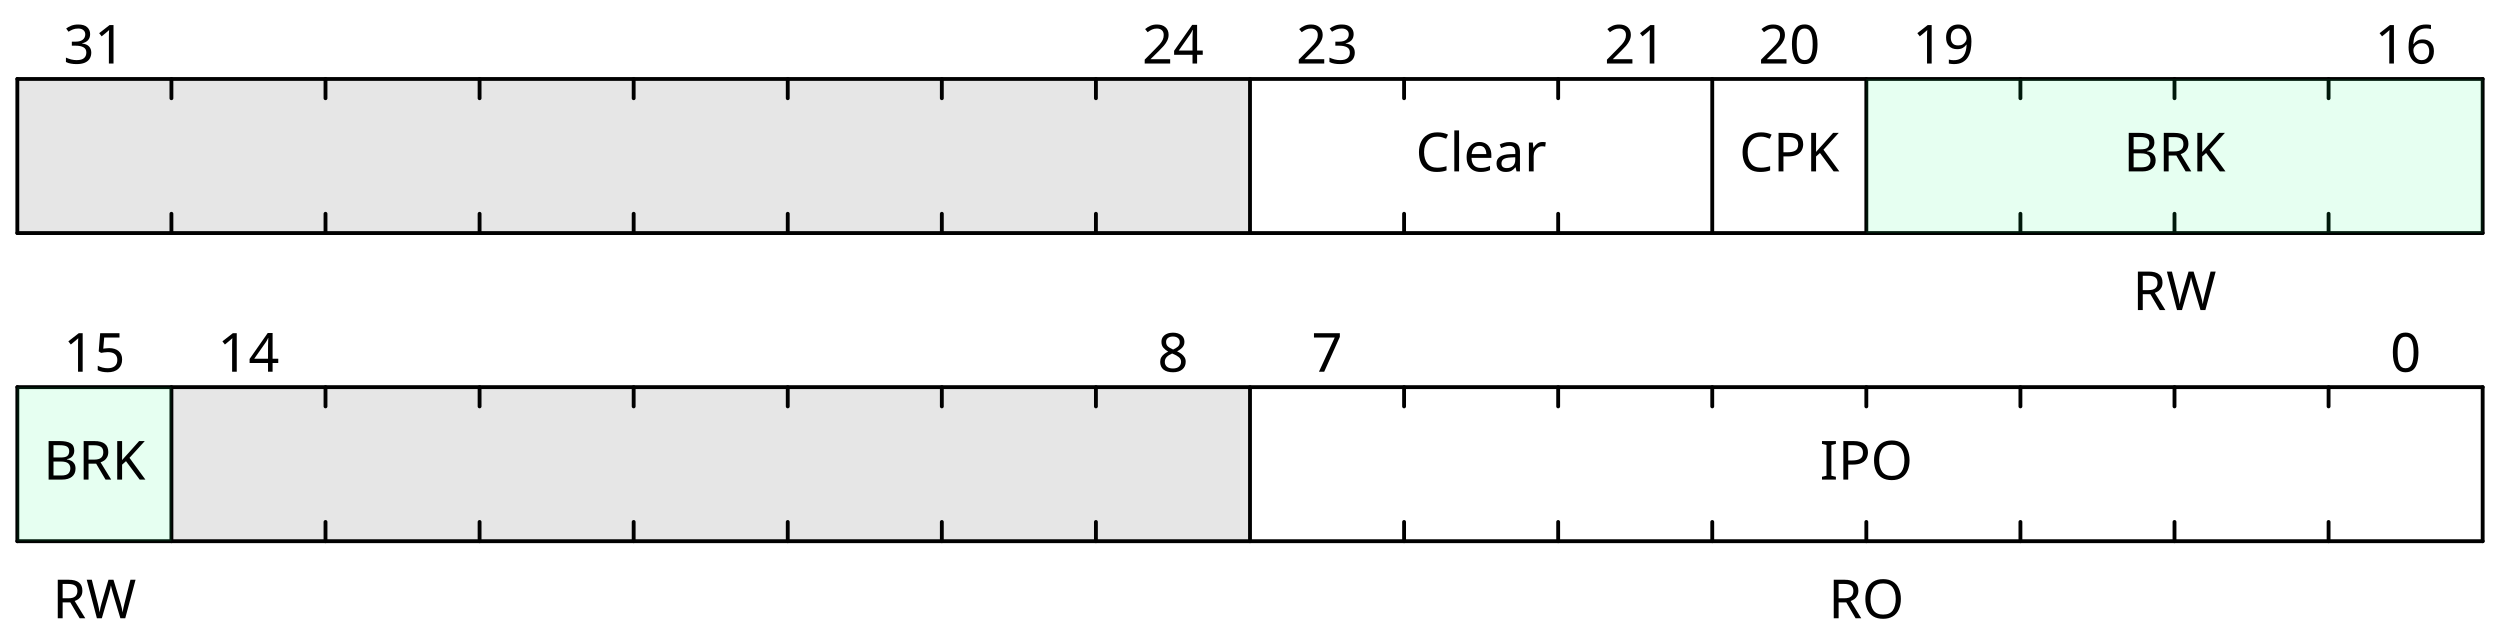
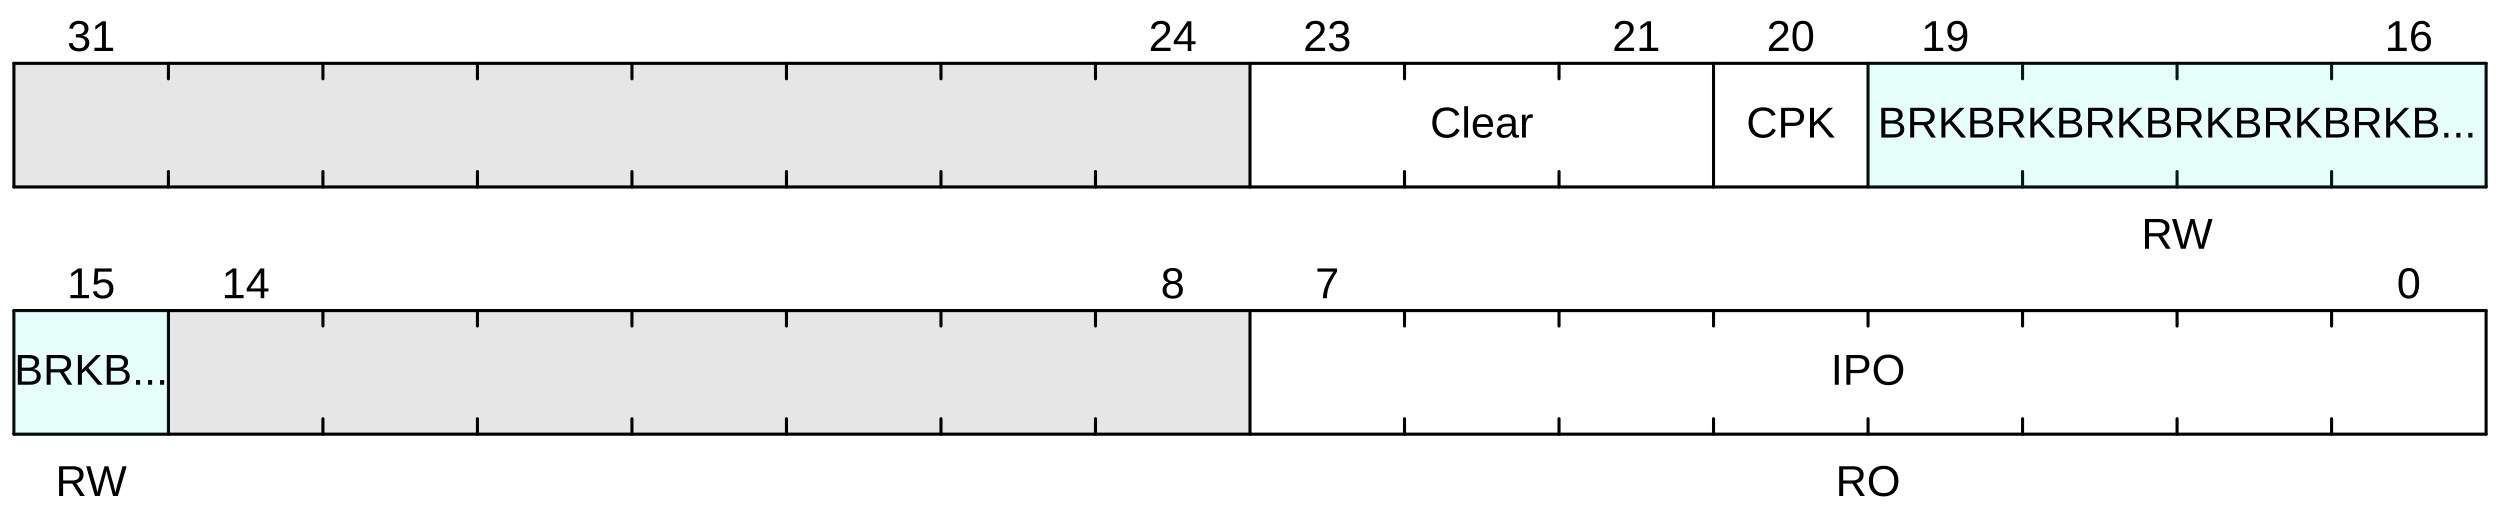
- <svg xmlns="http://www.w3.org/2000/svg" width="649" height="165" viewBox="0 0 649 165">
+ <svg xmlns="http://www.w3.org/2000/svg" width="809" height="165" viewBox="0 0 809 165">
  <g transform="translate(4.5,80.5)">
    <g stroke="black" stroke-width="1" stroke-linecap="round" transform="translate(0,20)">
-       <line x2="640" />
+       <line x2="800" />
      <line y2="40" />
-       <line x2="640" y1="40" y2="40" />
-       <line x1="640" x2="640" y2="40" />
+       <line x2="800" y1="40" y2="40" />
+       <line x1="800" x2="800" y2="40" />
+       <line x1="750" x2="750" y2="5" />
+       <line x1="750" x2="750" y1="35" y2="40" />
+       <line x1="700" x2="700" y2="5" />
+       <line x1="700" x2="700" y1="35" y2="40" />
+       <line x1="650" x2="650" y2="5" />
+       <line x1="650" x2="650" y1="35" y2="40" />
      <line x1="600" x2="600" y2="5" />
      <line x1="600" x2="600" y1="35" y2="40" />
-       <line x1="560" x2="560" y2="5" />
-       <line x1="560" x2="560" y1="35" y2="40" />
-       <line x1="520" x2="520" y2="5" />
-       <line x1="520" x2="520" y1="35" y2="40" />
-       <line x1="480" x2="480" y2="5" />
-       <line x1="480" x2="480" y1="35" y2="40" />
-       <line x1="440" x2="440" y2="5" />
-       <line x1="440" x2="440" y1="35" y2="40" />
-       <line x1="400" x2="400" y2="5" />
-       <line x1="400" x2="400" y1="35" y2="40" />
-       <line x1="360" x2="360" y2="5" />
-       <line x1="360" x2="360" y1="35" y2="40" />
-       <line x1="320" x2="320" y2="40" />
-       <line x1="280" x2="280" y2="5" />
-       <line x1="280" x2="280" y1="35" y2="40" />
-       <line x1="240" x2="240" y2="5" />
-       <line x1="240" x2="240" y1="35" y2="40" />
+       <line x1="550" x2="550" y2="5" />
+       <line x1="550" x2="550" y1="35" y2="40" />
+       <line x1="500" x2="500" y2="5" />
+       <line x1="500" x2="500" y1="35" y2="40" />
+       <line x1="450" x2="450" y2="5" />
+       <line x1="450" x2="450" y1="35" y2="40" />
+       <line x1="400" x2="400" y2="40" />
+       <line x1="350" x2="350" y2="5" />
+       <line x1="350" x2="350" y1="35" y2="40" />
+       <line x1="300" x2="300" y2="5" />
+       <line x1="300" x2="300" y1="35" y2="40" />
+       <line x1="250" x2="250" y2="5" />
+       <line x1="250" x2="250" y1="35" y2="40" />
      <line x1="200" x2="200" y2="5" />
      <line x1="200" x2="200" y1="35" y2="40" />
-       <line x1="160" x2="160" y2="5" />
-       <line x1="160" x2="160" y1="35" y2="40" />
-       <line x1="120" x2="120" y2="5" />
-       <line x1="120" x2="120" y1="35" y2="40" />
-       <line x1="80" x2="80" y2="5" />
-       <line x1="80" x2="80" y1="35" y2="40" />
-       <line x1="40" x2="40" y2="40" />
+       <line x1="150" x2="150" y2="5" />
+       <line x1="150" x2="150" y1="35" y2="40" />
+       <line x1="100" x2="100" y2="5" />
+       <line x1="100" x2="100" y1="35" y2="40" />
+       <line x1="50" x2="50" y2="40" />
    </g>
    <g text-anchor="middle">
      <g>
        <g transform="translate(0,20)">
-           <rect style="fill-opacity:0.1" x="40" y="0" width="280" height="40" />
-           <rect style="fill-opacity:0.1;fill:hsl(146,100%,50%)" x="0" y="0" width="40" height="40" />
+           <rect style="fill-opacity:0.1" x="50" y="0" width="350" height="40" />
+           <rect style="fill-opacity:0.1;fill:hsl(170,100%,50%)" x="0" y="0" width="50" height="40" />
        </g>
-         <g transform="translate(20,16)">
-           <text x="600" font-size="14" font-family="sans-serif" font-weight="normal">0</text>
-           <text x="320" font-size="14" font-family="sans-serif" font-weight="normal">7</text>
-           <text x="280" font-size="14" font-family="sans-serif" font-weight="normal">8</text>
-           <text x="40" font-size="14" font-family="sans-serif" font-weight="normal">14</text>
-           <text x="0" font-size="14" font-family="sans-serif" font-weight="normal">15</text>
+         <g transform="translate(25,16)">
+           <text x="750" font-size="14" font-family="Arial" font-weight="normal">0</text>
+           <text x="400" font-size="14" font-family="Arial" font-weight="normal">7</text>
+           <text x="350" font-size="14" font-family="Arial" font-weight="normal">8</text>
+           <text x="50" font-size="14" font-family="Arial" font-weight="normal">14</text>
+           <text x="0" font-size="14" font-family="Arial" font-weight="normal">15</text>
        </g>
-         <g transform="translate(20,44)">
-           <text x="460" font-size="14" font-family="sans-serif" font-weight="normal">
+         <g transform="translate(25,44)">
+           <text x="575" font-size="14" font-family="Arial" font-weight="normal">
            <tspan>IPO</tspan>
          </text>
-           <text x="0" font-size="14" font-family="sans-serif" font-weight="normal">
-             <tspan>BRK</tspan>
+           <text x="0" font-size="14" font-family="Arial" font-weight="normal">
+             <tspan>BRKB...</tspan>
          </text>
        </g>
-         <g transform="translate(20,80)">
-           <text x="460" font-size="14" font-family="sans-serif" font-weight="normal">
+         <g transform="translate(25,80)">
+           <text x="575" font-size="14" font-family="Arial" font-weight="normal">
            <tspan>RO</tspan>
          </text>
-           <text x="0" font-size="14" font-family="sans-serif" font-weight="normal">
+           <text x="0" font-size="14" font-family="Arial" font-weight="normal">
            <tspan>RW</tspan>
          </text>
        </g>
      </g>
    </g>
  </g>
  <g transform="translate(4.5,0.5)">
    <g stroke="black" stroke-width="1" stroke-linecap="round" transform="translate(0,20)">
-       <line x2="640" />
+       <line x2="800" />
      <line y2="40" />
-       <line x2="640" y1="40" y2="40" />
-       <line x1="640" x2="640" y2="40" />
-       <line x1="600" x2="600" y2="5" />
-       <line x1="600" x2="600" y1="35" y2="40" />
-       <line x1="560" x2="560" y2="5" />
-       <line x1="560" x2="560" y1="35" y2="40" />
-       <line x1="520" x2="520" y2="5" />
-       <line x1="520" x2="520" y1="35" y2="40" />
-       <line x1="480" x2="480" y2="40" />
-       <line x1="440" x2="440" y2="40" />
-       <line x1="400" x2="400" y2="5" />
-       <line x1="400" x2="400" y1="35" y2="40" />
-       <line x1="360" x2="360" y2="5" />
-       <line x1="360" x2="360" y1="35" y2="40" />
-       <line x1="320" x2="320" y2="40" />
-       <line x1="280" x2="280" y2="5" />
-       <line x1="280" x2="280" y1="35" y2="40" />
-       <line x1="240" x2="240" y2="5" />
-       <line x1="240" x2="240" y1="35" y2="40" />
+       <line x2="800" y1="40" y2="40" />
+       <line x1="800" x2="800" y2="40" />
+       <line x1="750" x2="750" y2="5" />
+       <line x1="750" x2="750" y1="35" y2="40" />
+       <line x1="700" x2="700" y2="5" />
+       <line x1="700" x2="700" y1="35" y2="40" />
+       <line x1="650" x2="650" y2="5" />
+       <line x1="650" x2="650" y1="35" y2="40" />
+       <line x1="600" x2="600" y2="40" />
+       <line x1="550" x2="550" y2="40" />
+       <line x1="500" x2="500" y2="5" />
+       <line x1="500" x2="500" y1="35" y2="40" />
+       <line x1="450" x2="450" y2="5" />
+       <line x1="450" x2="450" y1="35" y2="40" />
+       <line x1="400" x2="400" y2="40" />
+       <line x1="350" x2="350" y2="5" />
+       <line x1="350" x2="350" y1="35" y2="40" />
+       <line x1="300" x2="300" y2="5" />
+       <line x1="300" x2="300" y1="35" y2="40" />
+       <line x1="250" x2="250" y2="5" />
+       <line x1="250" x2="250" y1="35" y2="40" />
      <line x1="200" x2="200" y2="5" />
      <line x1="200" x2="200" y1="35" y2="40" />
-       <line x1="160" x2="160" y2="5" />
-       <line x1="160" x2="160" y1="35" y2="40" />
-       <line x1="120" x2="120" y2="5" />
-       <line x1="120" x2="120" y1="35" y2="40" />
-       <line x1="80" x2="80" y2="5" />
-       <line x1="80" x2="80" y1="35" y2="40" />
-       <line x1="40" x2="40" y2="5" />
-       <line x1="40" x2="40" y1="35" y2="40" />
+       <line x1="150" x2="150" y2="5" />
+       <line x1="150" x2="150" y1="35" y2="40" />
+       <line x1="100" x2="100" y2="5" />
+       <line x1="100" x2="100" y1="35" y2="40" />
+       <line x1="50" x2="50" y2="5" />
+       <line x1="50" x2="50" y1="35" y2="40" />
    </g>
    <g text-anchor="middle">
      <g>
        <g transform="translate(0,20)">
-           <rect style="fill-opacity:0.1;fill:hsl(146,100%,50%)" x="480" y="0" width="160" height="40" />
-           <rect style="fill-opacity:0.1" x="0" y="0" width="320" height="40" />
+           <rect style="fill-opacity:0.1;fill:hsl(170,100%,50%)" x="600" y="0" width="200" height="40" />
+           <rect style="fill-opacity:0.1" x="0" y="0" width="400" height="40" />
        </g>
-         <g transform="translate(20,16)">
-           <text x="600" font-size="14" font-family="sans-serif" font-weight="normal">16</text>
-           <text x="480" font-size="14" font-family="sans-serif" font-weight="normal">19</text>
-           <text x="440" font-size="14" font-family="sans-serif" font-weight="normal">20</text>
-           <text x="400" font-size="14" font-family="sans-serif" font-weight="normal">21</text>
-           <text x="320" font-size="14" font-family="sans-serif" font-weight="normal">23</text>
-           <text x="280" font-size="14" font-family="sans-serif" font-weight="normal">24</text>
-           <text x="0" font-size="14" font-family="sans-serif" font-weight="normal">31</text>
+         <g transform="translate(25,16)">
+           <text x="750" font-size="14" font-family="Arial" font-weight="normal">16</text>
+           <text x="600" font-size="14" font-family="Arial" font-weight="normal">19</text>
+           <text x="550" font-size="14" font-family="Arial" font-weight="normal">20</text>
+           <text x="500" font-size="14" font-family="Arial" font-weight="normal">21</text>
+           <text x="400" font-size="14" font-family="Arial" font-weight="normal">23</text>
+           <text x="350" font-size="14" font-family="Arial" font-weight="normal">24</text>
+           <text x="0" font-size="14" font-family="Arial" font-weight="normal">31</text>
        </g>
-         <g transform="translate(20,44)">
-           <text x="540" font-size="14" font-family="sans-serif" font-weight="normal">
-             <tspan>BRK</tspan>
+         <g transform="translate(25,44)">
+           <text x="675" font-size="14" font-family="Arial" font-weight="normal">
+             <tspan>BRKBRKBRKBRKBRKBRKB...</tspan>
          </text>
-           <text x="440" font-size="14" font-family="sans-serif" font-weight="normal">
+           <text x="550" font-size="14" font-family="Arial" font-weight="normal">
            <tspan>CPK</tspan>
          </text>
-           <text x="360" font-size="14" font-family="sans-serif" font-weight="normal">
+           <text x="450" font-size="14" font-family="Arial" font-weight="normal">
            <tspan>Clear</tspan>
          </text>
        </g>
-         <g transform="translate(20,80)">
-           <text x="540" font-size="14" font-family="sans-serif" font-weight="normal">
+         <g transform="translate(25,80)">
+           <text x="675" font-size="14" font-family="Arial" font-weight="normal">
            <tspan>RW</tspan>
          </text>
        </g>
      </g>
    </g>
  </g>
</svg>
